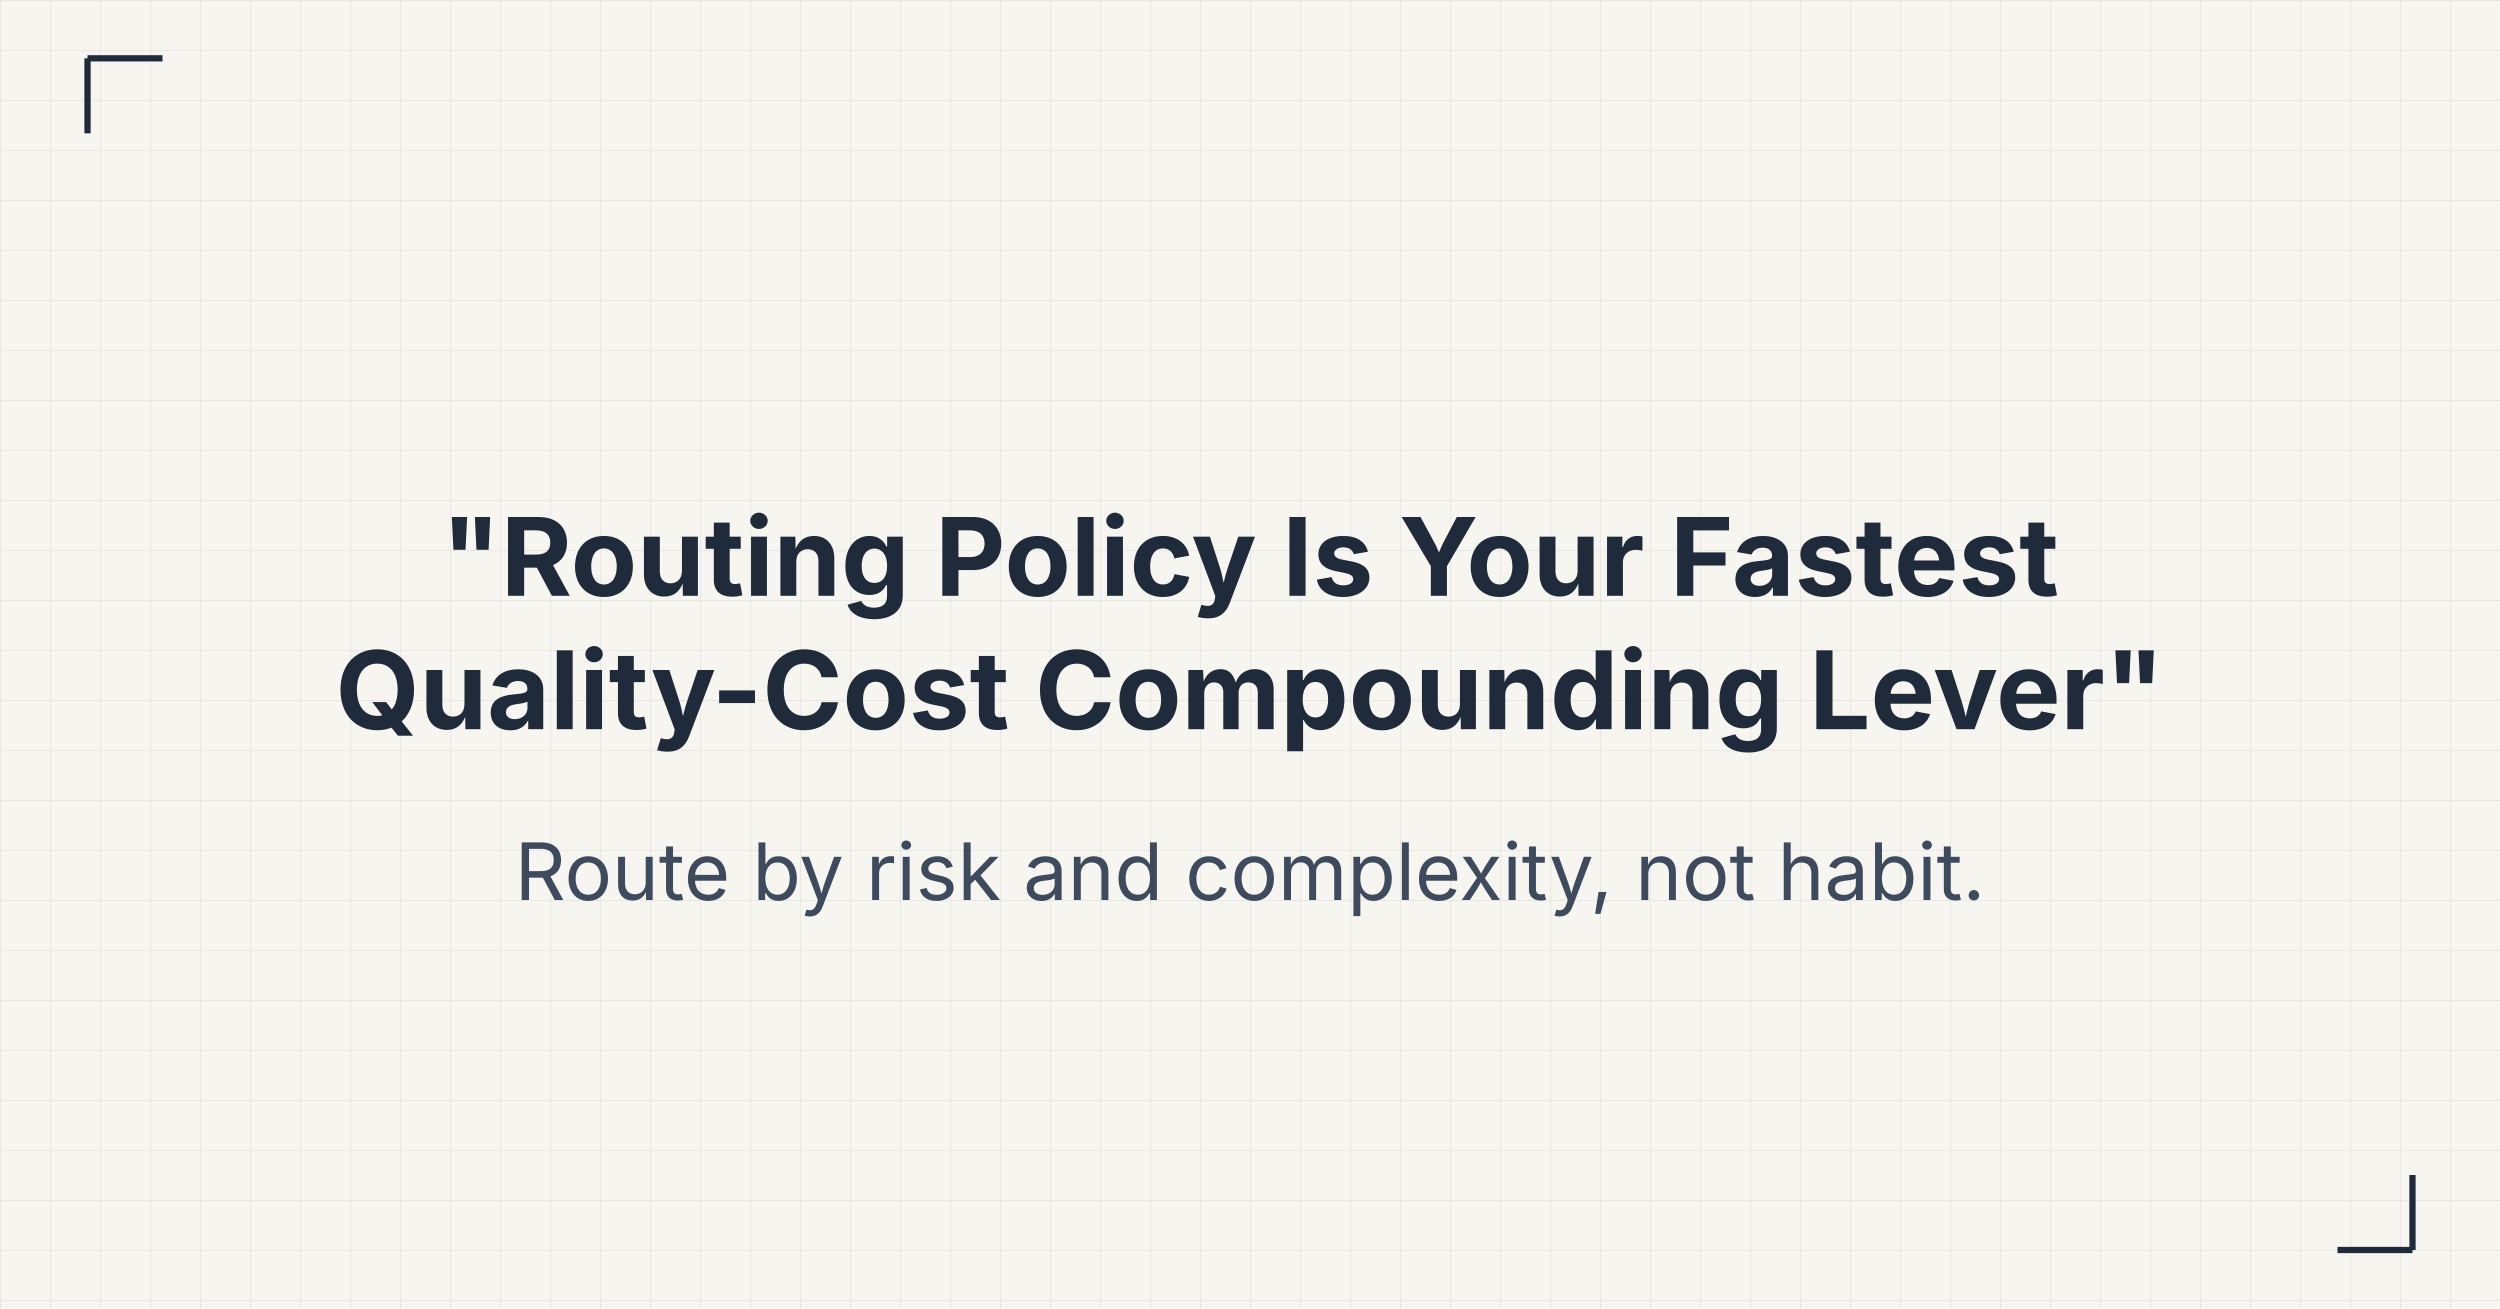
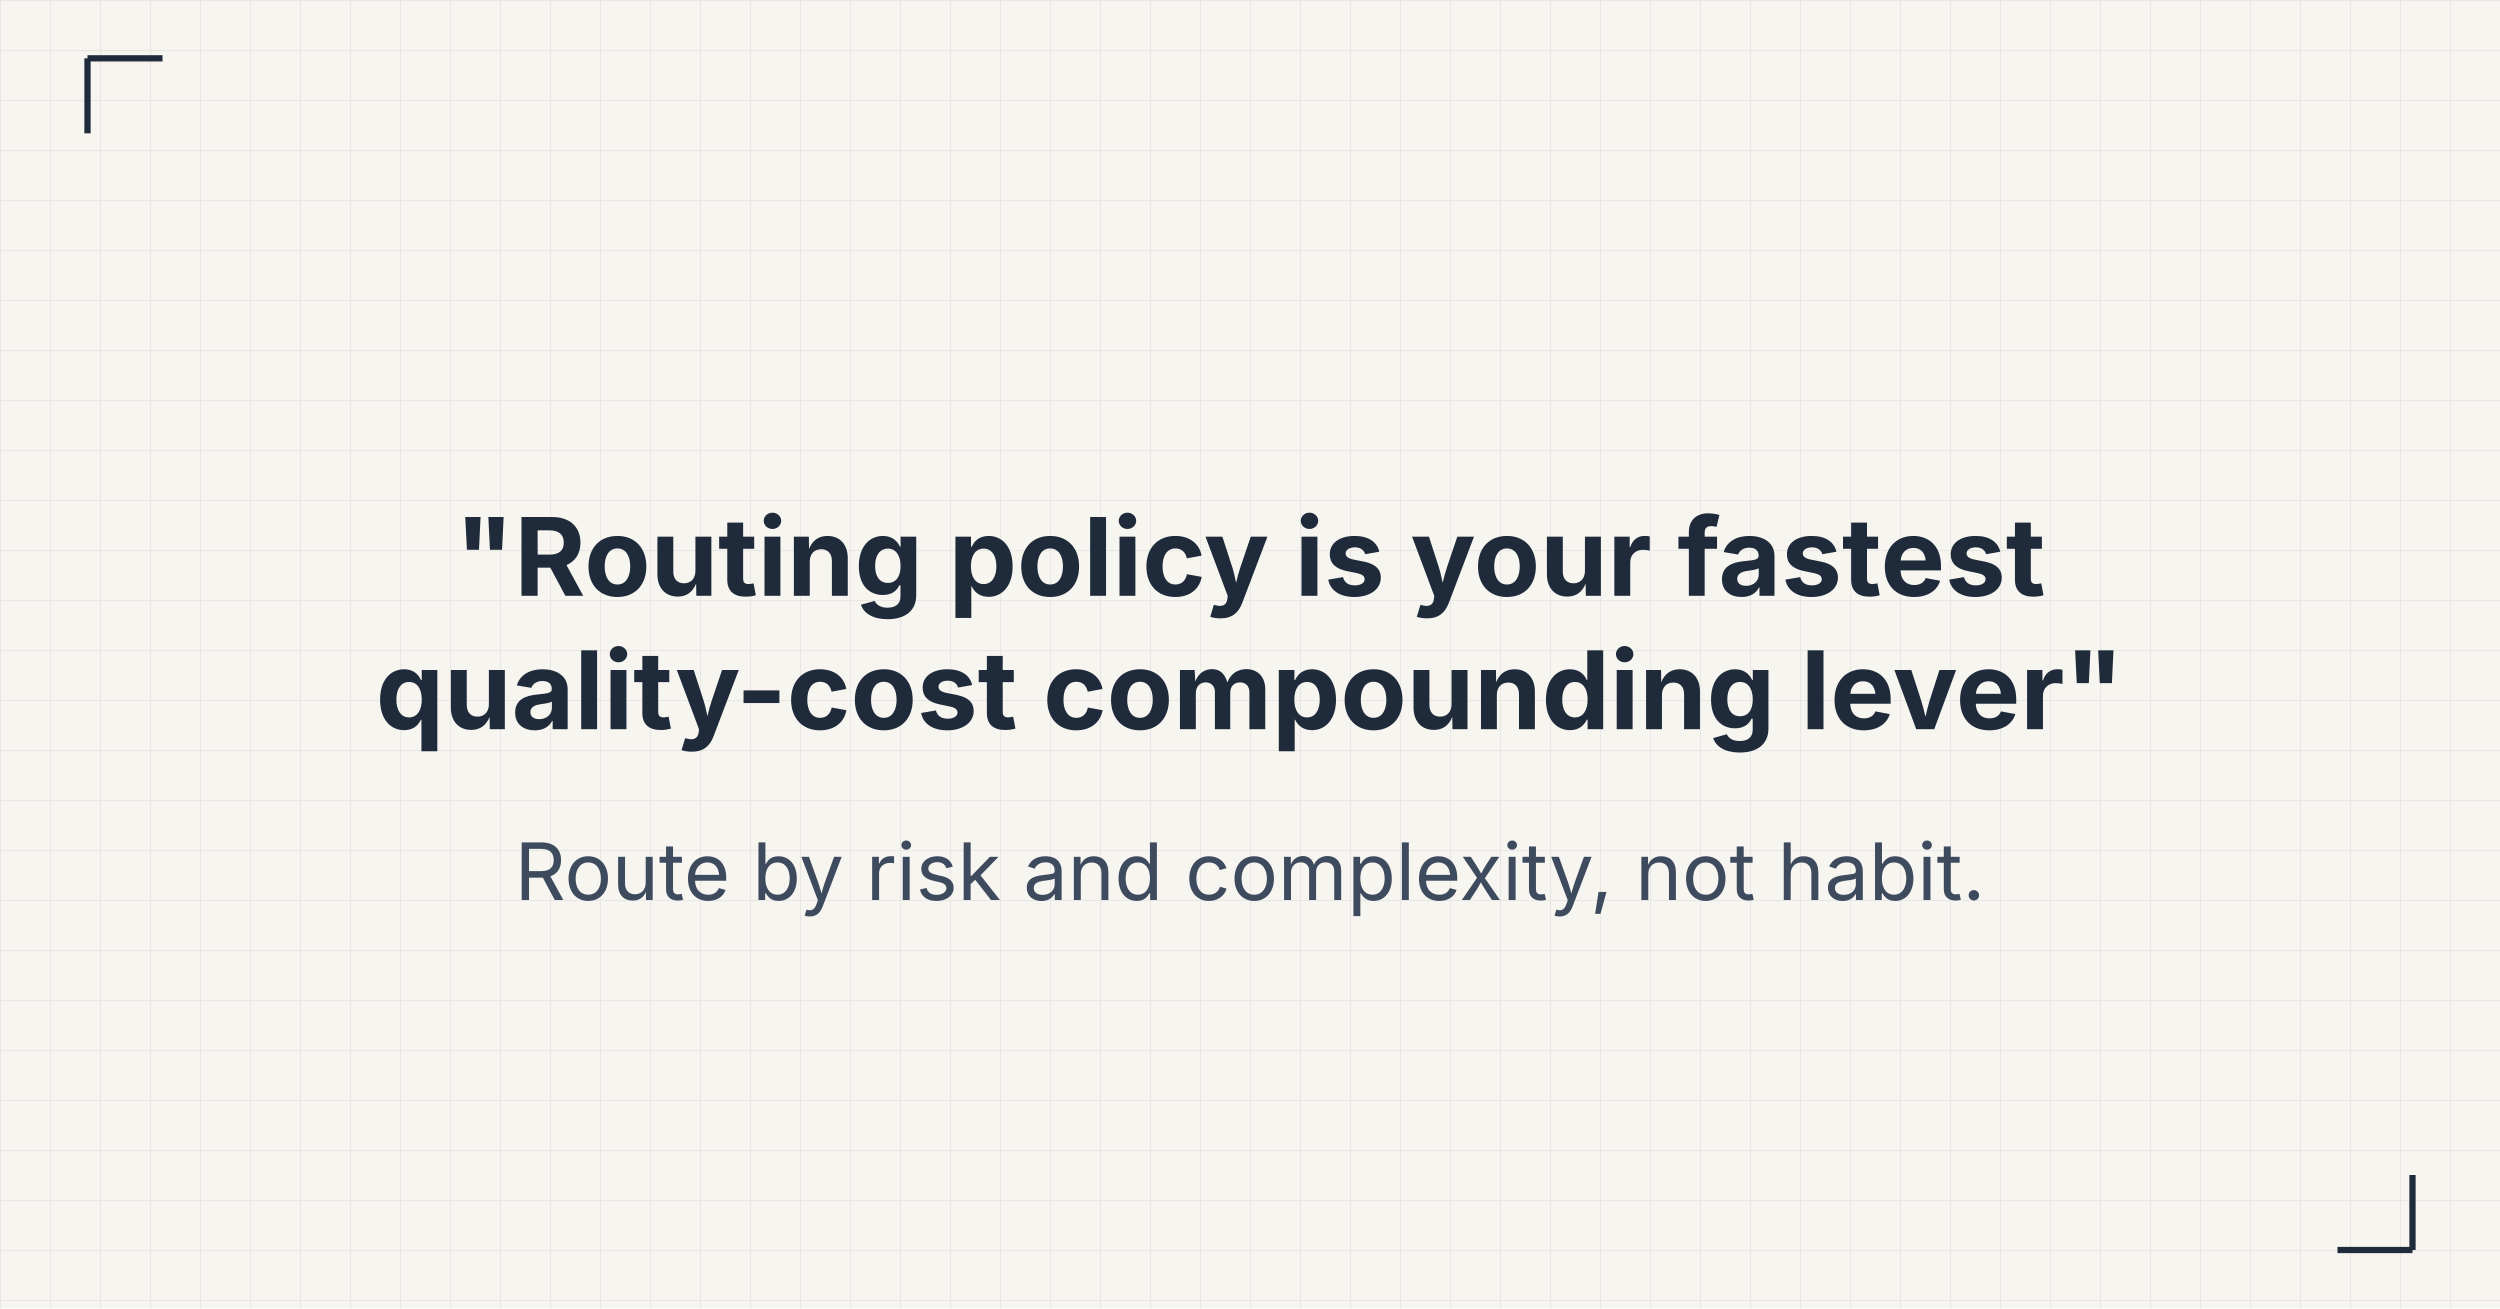
<svg xmlns="http://www.w3.org/2000/svg" width="1200" height="628" viewBox="0 0 1200 628">
  <defs>
    <pattern id="grid" width="24" height="24" patternUnits="userSpaceOnUse">
      <path d="M 24 0 L 0 0 0 24" fill="none" stroke="#e8e7e3" stroke-width="1" />
    </pattern>
  </defs>
  <rect width="1200" height="628" fill="#f7f5f0" />
  <rect width="1200" height="628" fill="url(#grid)" />
  <path d="M42 28 H78 M42 28 V64" stroke="#1f2b3a" stroke-width="3" fill="none" />
  <path d="M1158 600 H1122 M1158 600 V564" stroke="#1f2b3a" stroke-width="3" fill="none" />
  <text x="600" y="286" text-anchor="middle" font-family="Inter, Arial, sans-serif" font-size="52" font-weight="700" fill="#1f2b3a">
-     "Routing Policy Is Your Fastest
+     "Routing policy is your fastest
  </text>
  <text x="600" y="350" text-anchor="middle" font-family="Inter, Arial, sans-serif" font-size="52" font-weight="700" fill="#1f2b3a">
-     Quality-Cost Compounding Lever"
+     quality-cost compounding lever"
  </text>
  <text x="600" y="432" text-anchor="middle" font-family="Inter, Arial, sans-serif" font-size="38" fill="#3e4b5e">
    Route by risk and complexity, not habit.
  </text>
</svg>
